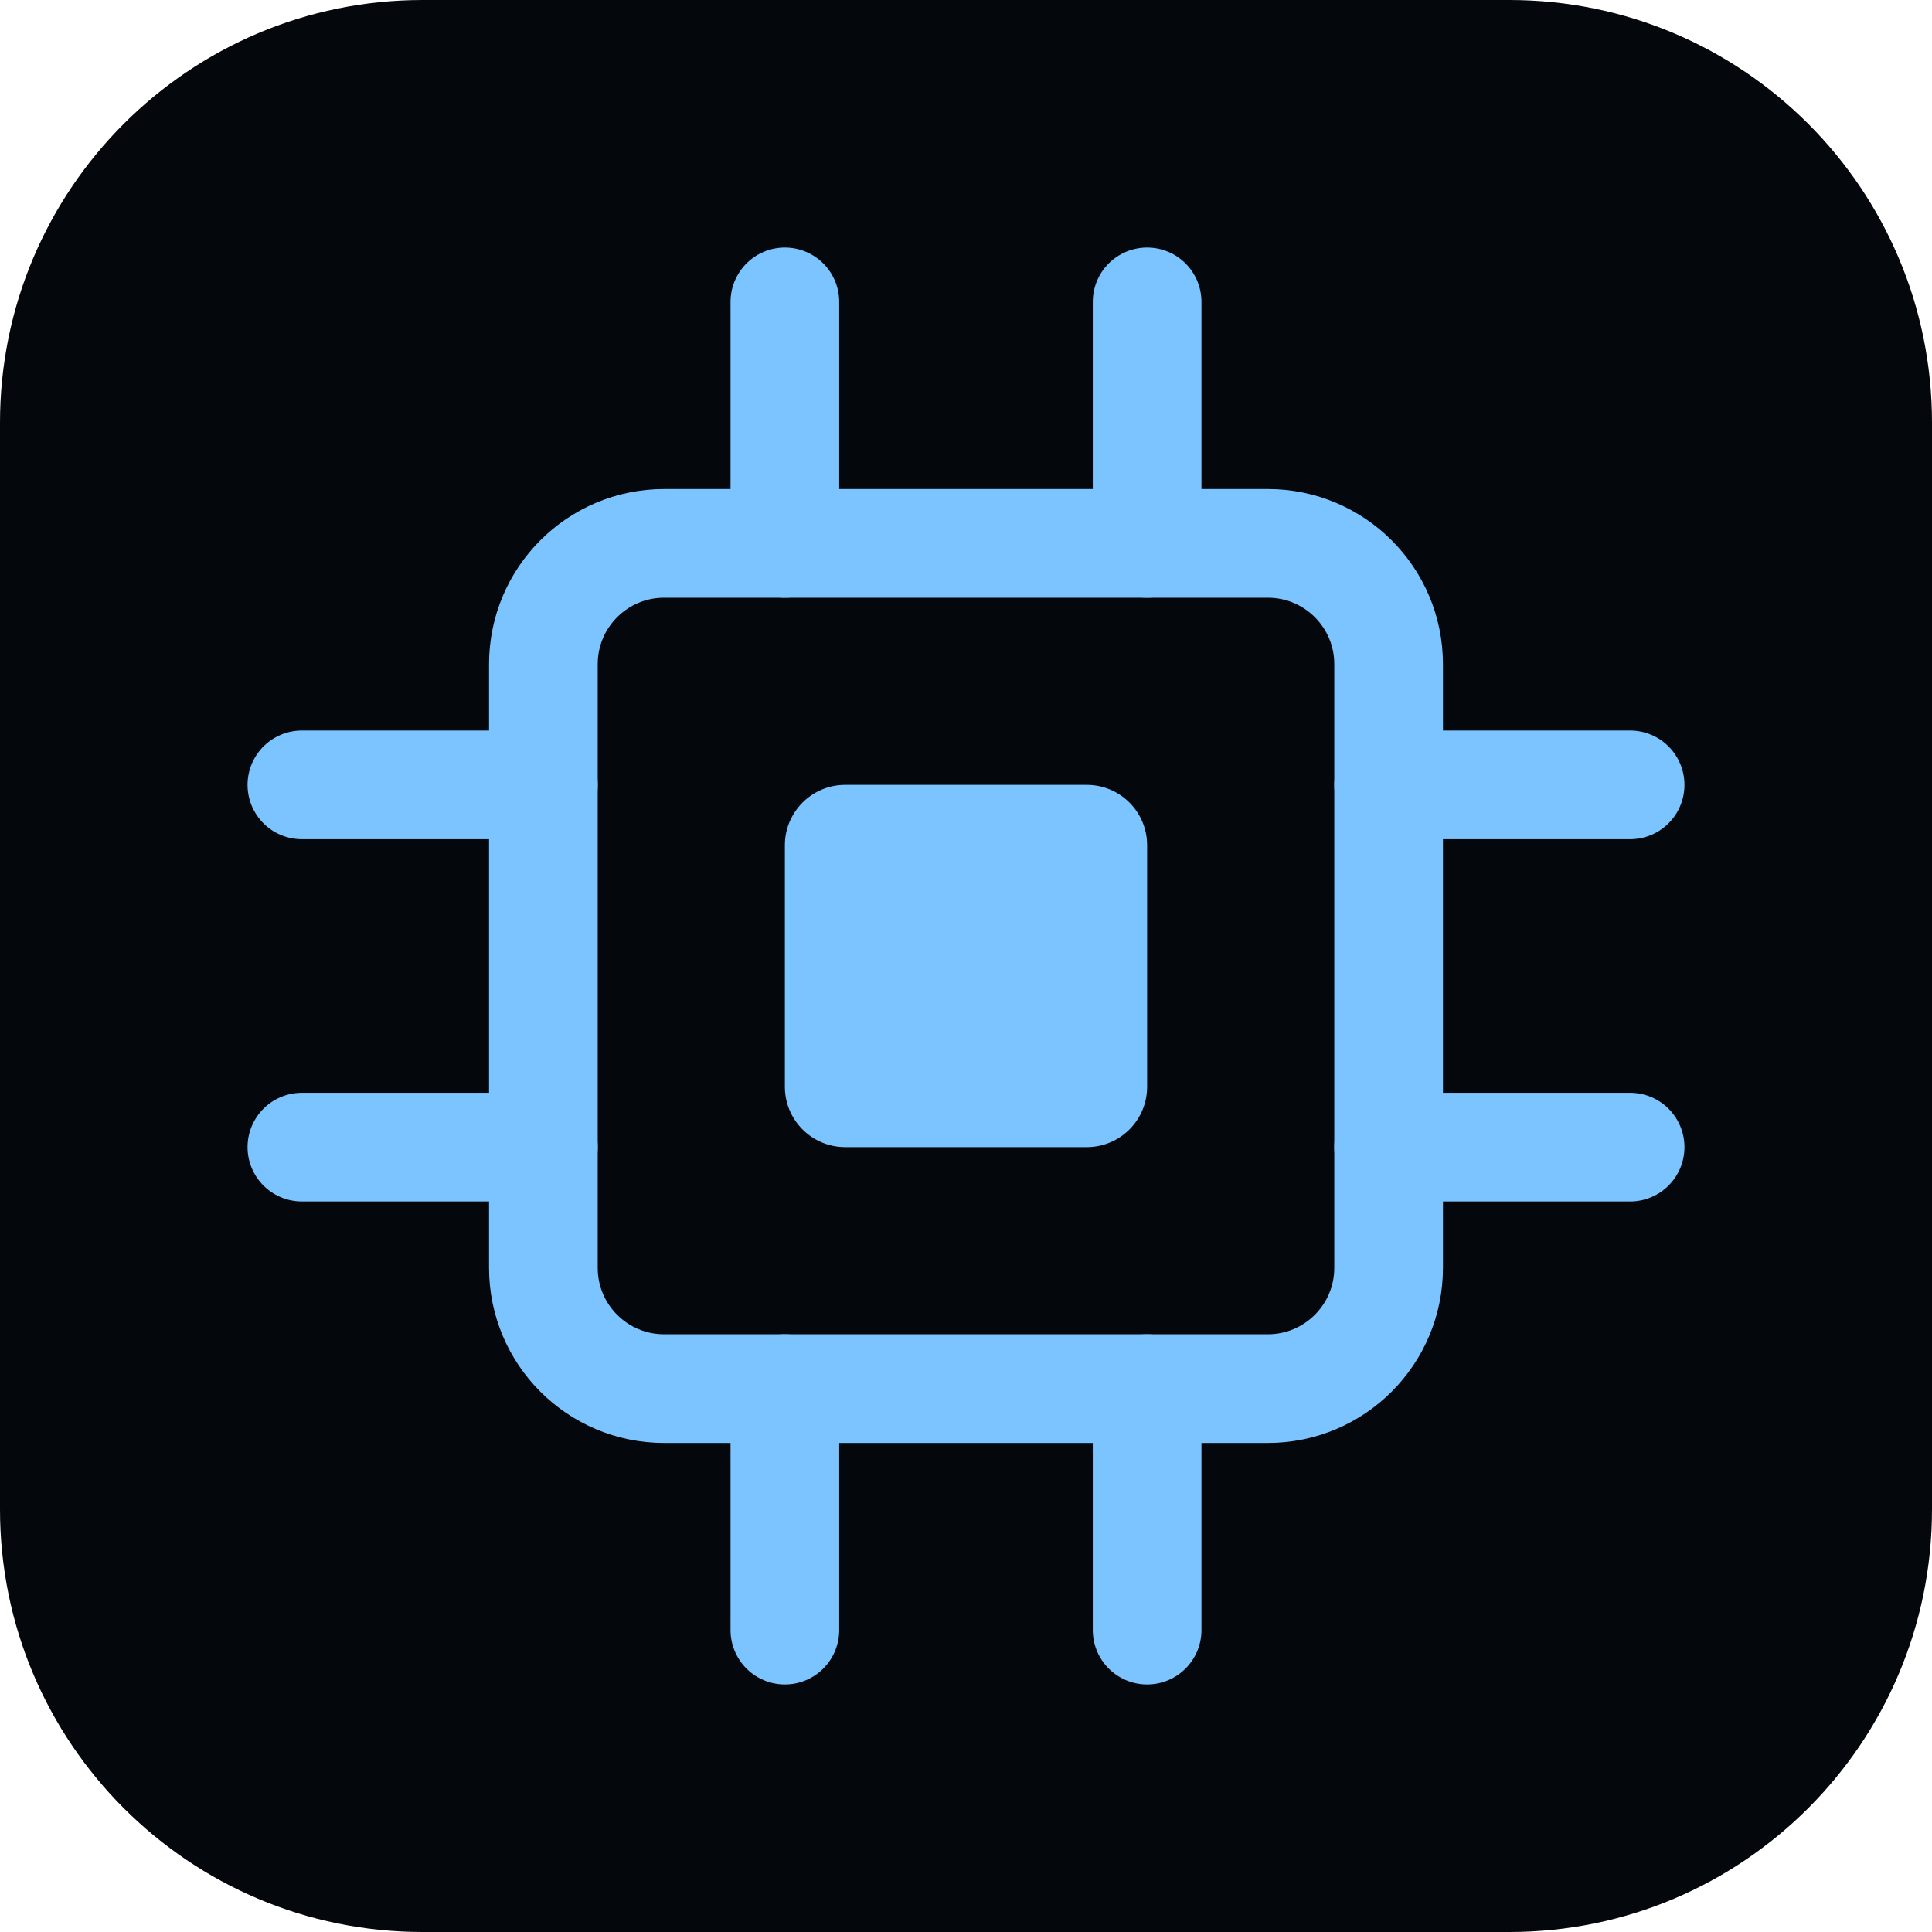
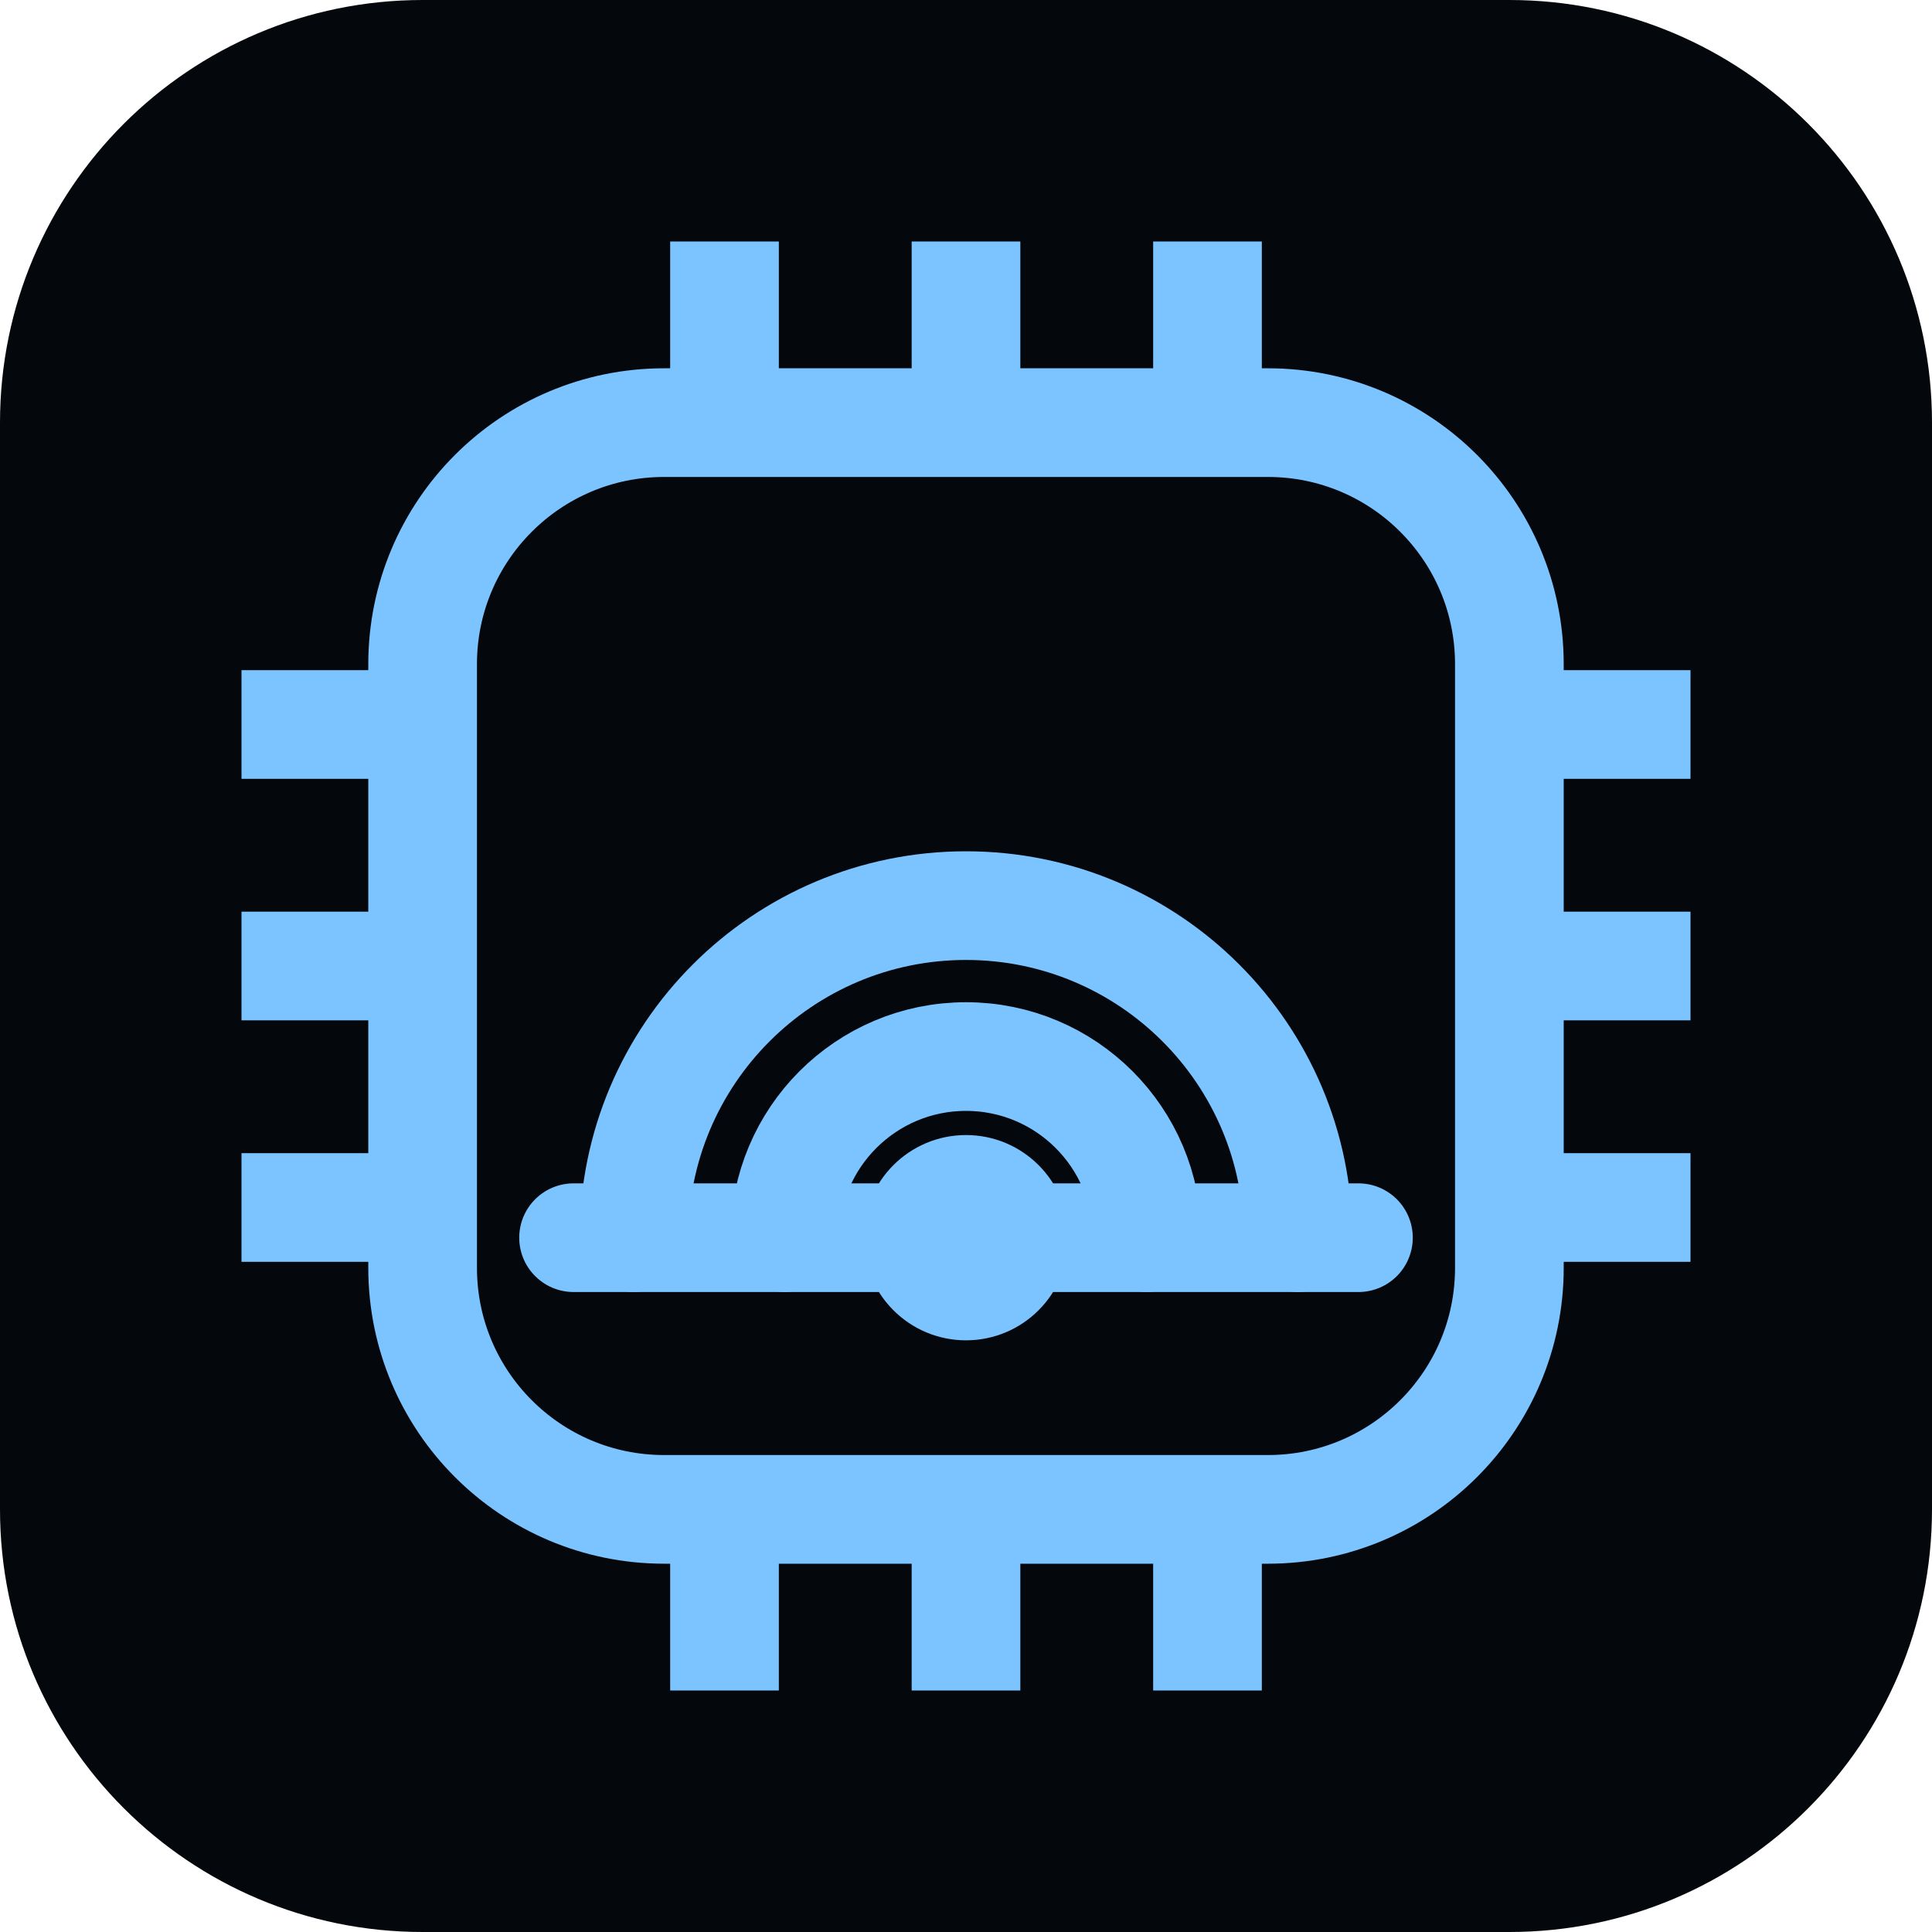
<svg xmlns="http://www.w3.org/2000/svg" viewBox="0 0 32 32">
  <rect width="32" height="32" rx="7" fill="#04070b" />
-   <g fill="none" stroke="#7cc4ff" stroke-width="1.8" stroke-linecap="round">
-     <rect x="9" y="9" width="14" height="14" rx="2" />
-     <rect x="13" y="13" width="6" height="6" rx="1" fill="#7cc4ff" stroke="none" />
-     <path d="M13 9V5M19 9V5M13 27v-4M19 27v-4M9 13H5M9 19H5M27 13h-4M27 19h-4" />
+   <g fill="none" stroke="#7cc4ff" stroke-width="1.8">
+     <rect x="7" y="7" width="18" height="18" rx="4" />
+     <path d="M12 7V4M16 7V4M20 7V4M12 28v-3M16 28v-3M20 28v-3M7 12H4M7 16H4M7 20H4M28 12h-3M28 16h-3M28 20h-3" />
+     <path d="M9.5 20.5h13" stroke-linecap="round" />
+     <path d="M13 20.5a3 3 0 0 1 6 0M10.5 20.5a5.5 5.5 0 0 1 11 0" stroke-linecap="round" />
+     <circle cx="16" cy="20.5" r="1.7" fill="#7cc4ff" stroke="none" />
  </g>
</svg>
